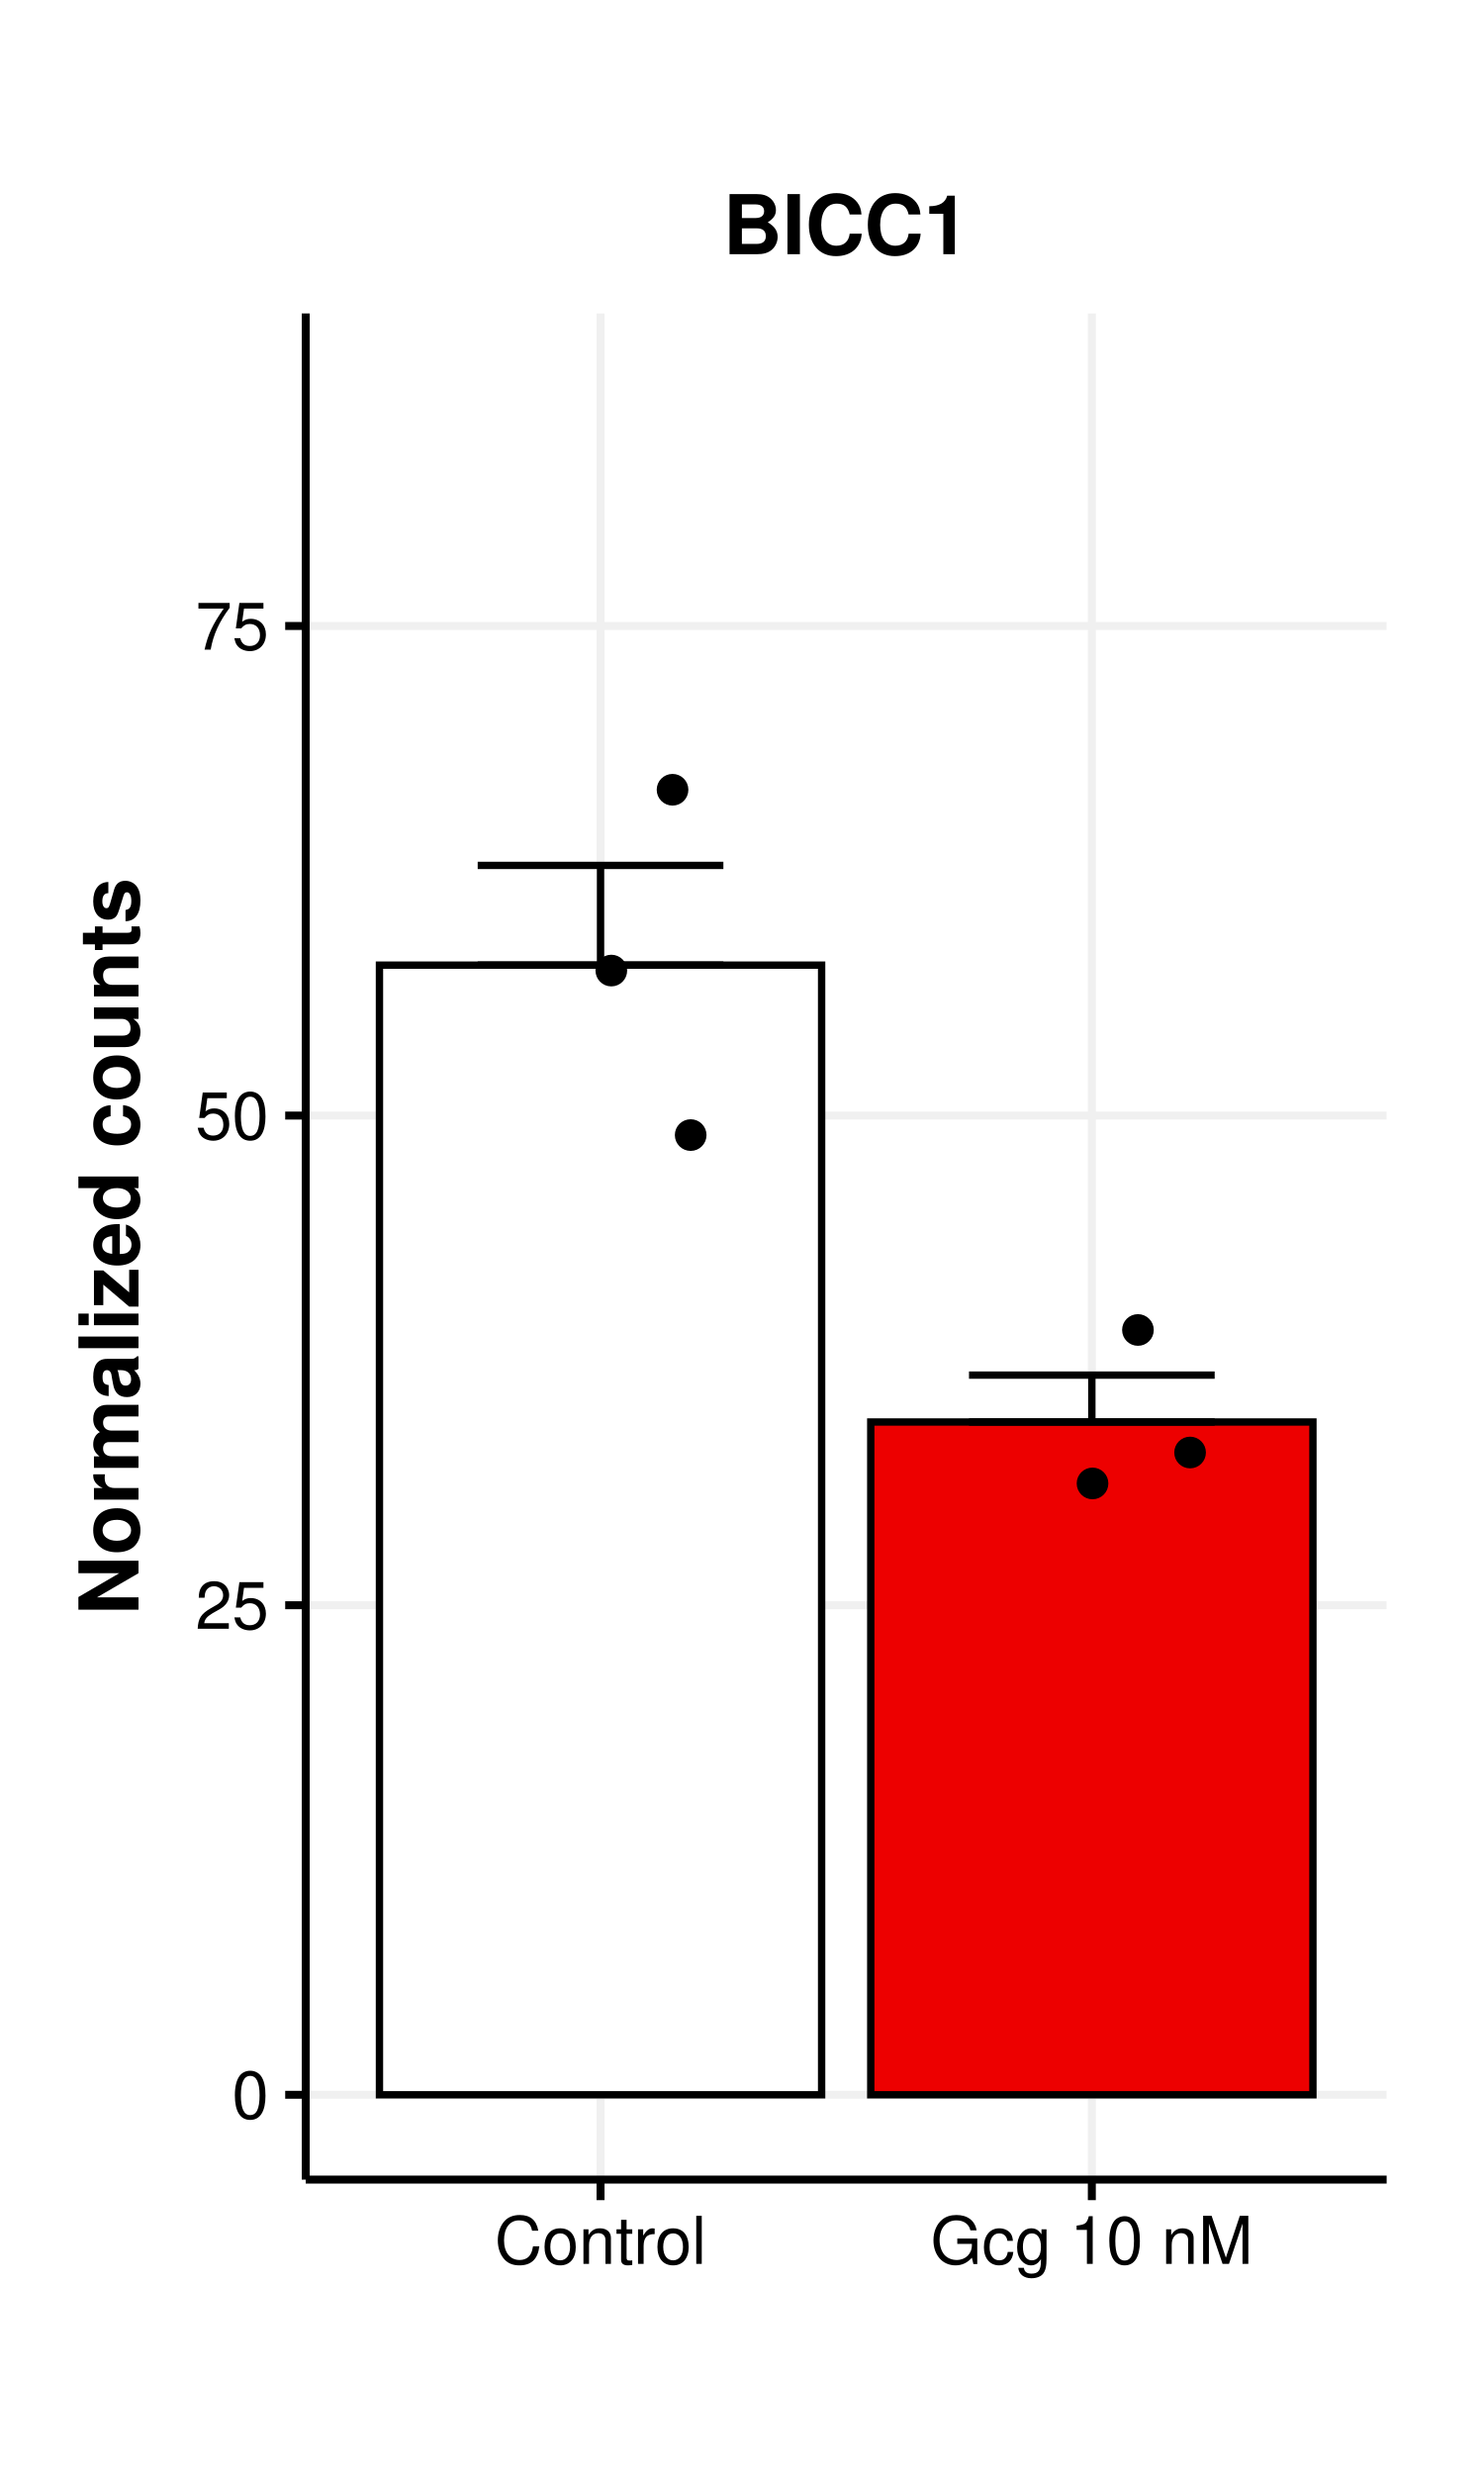
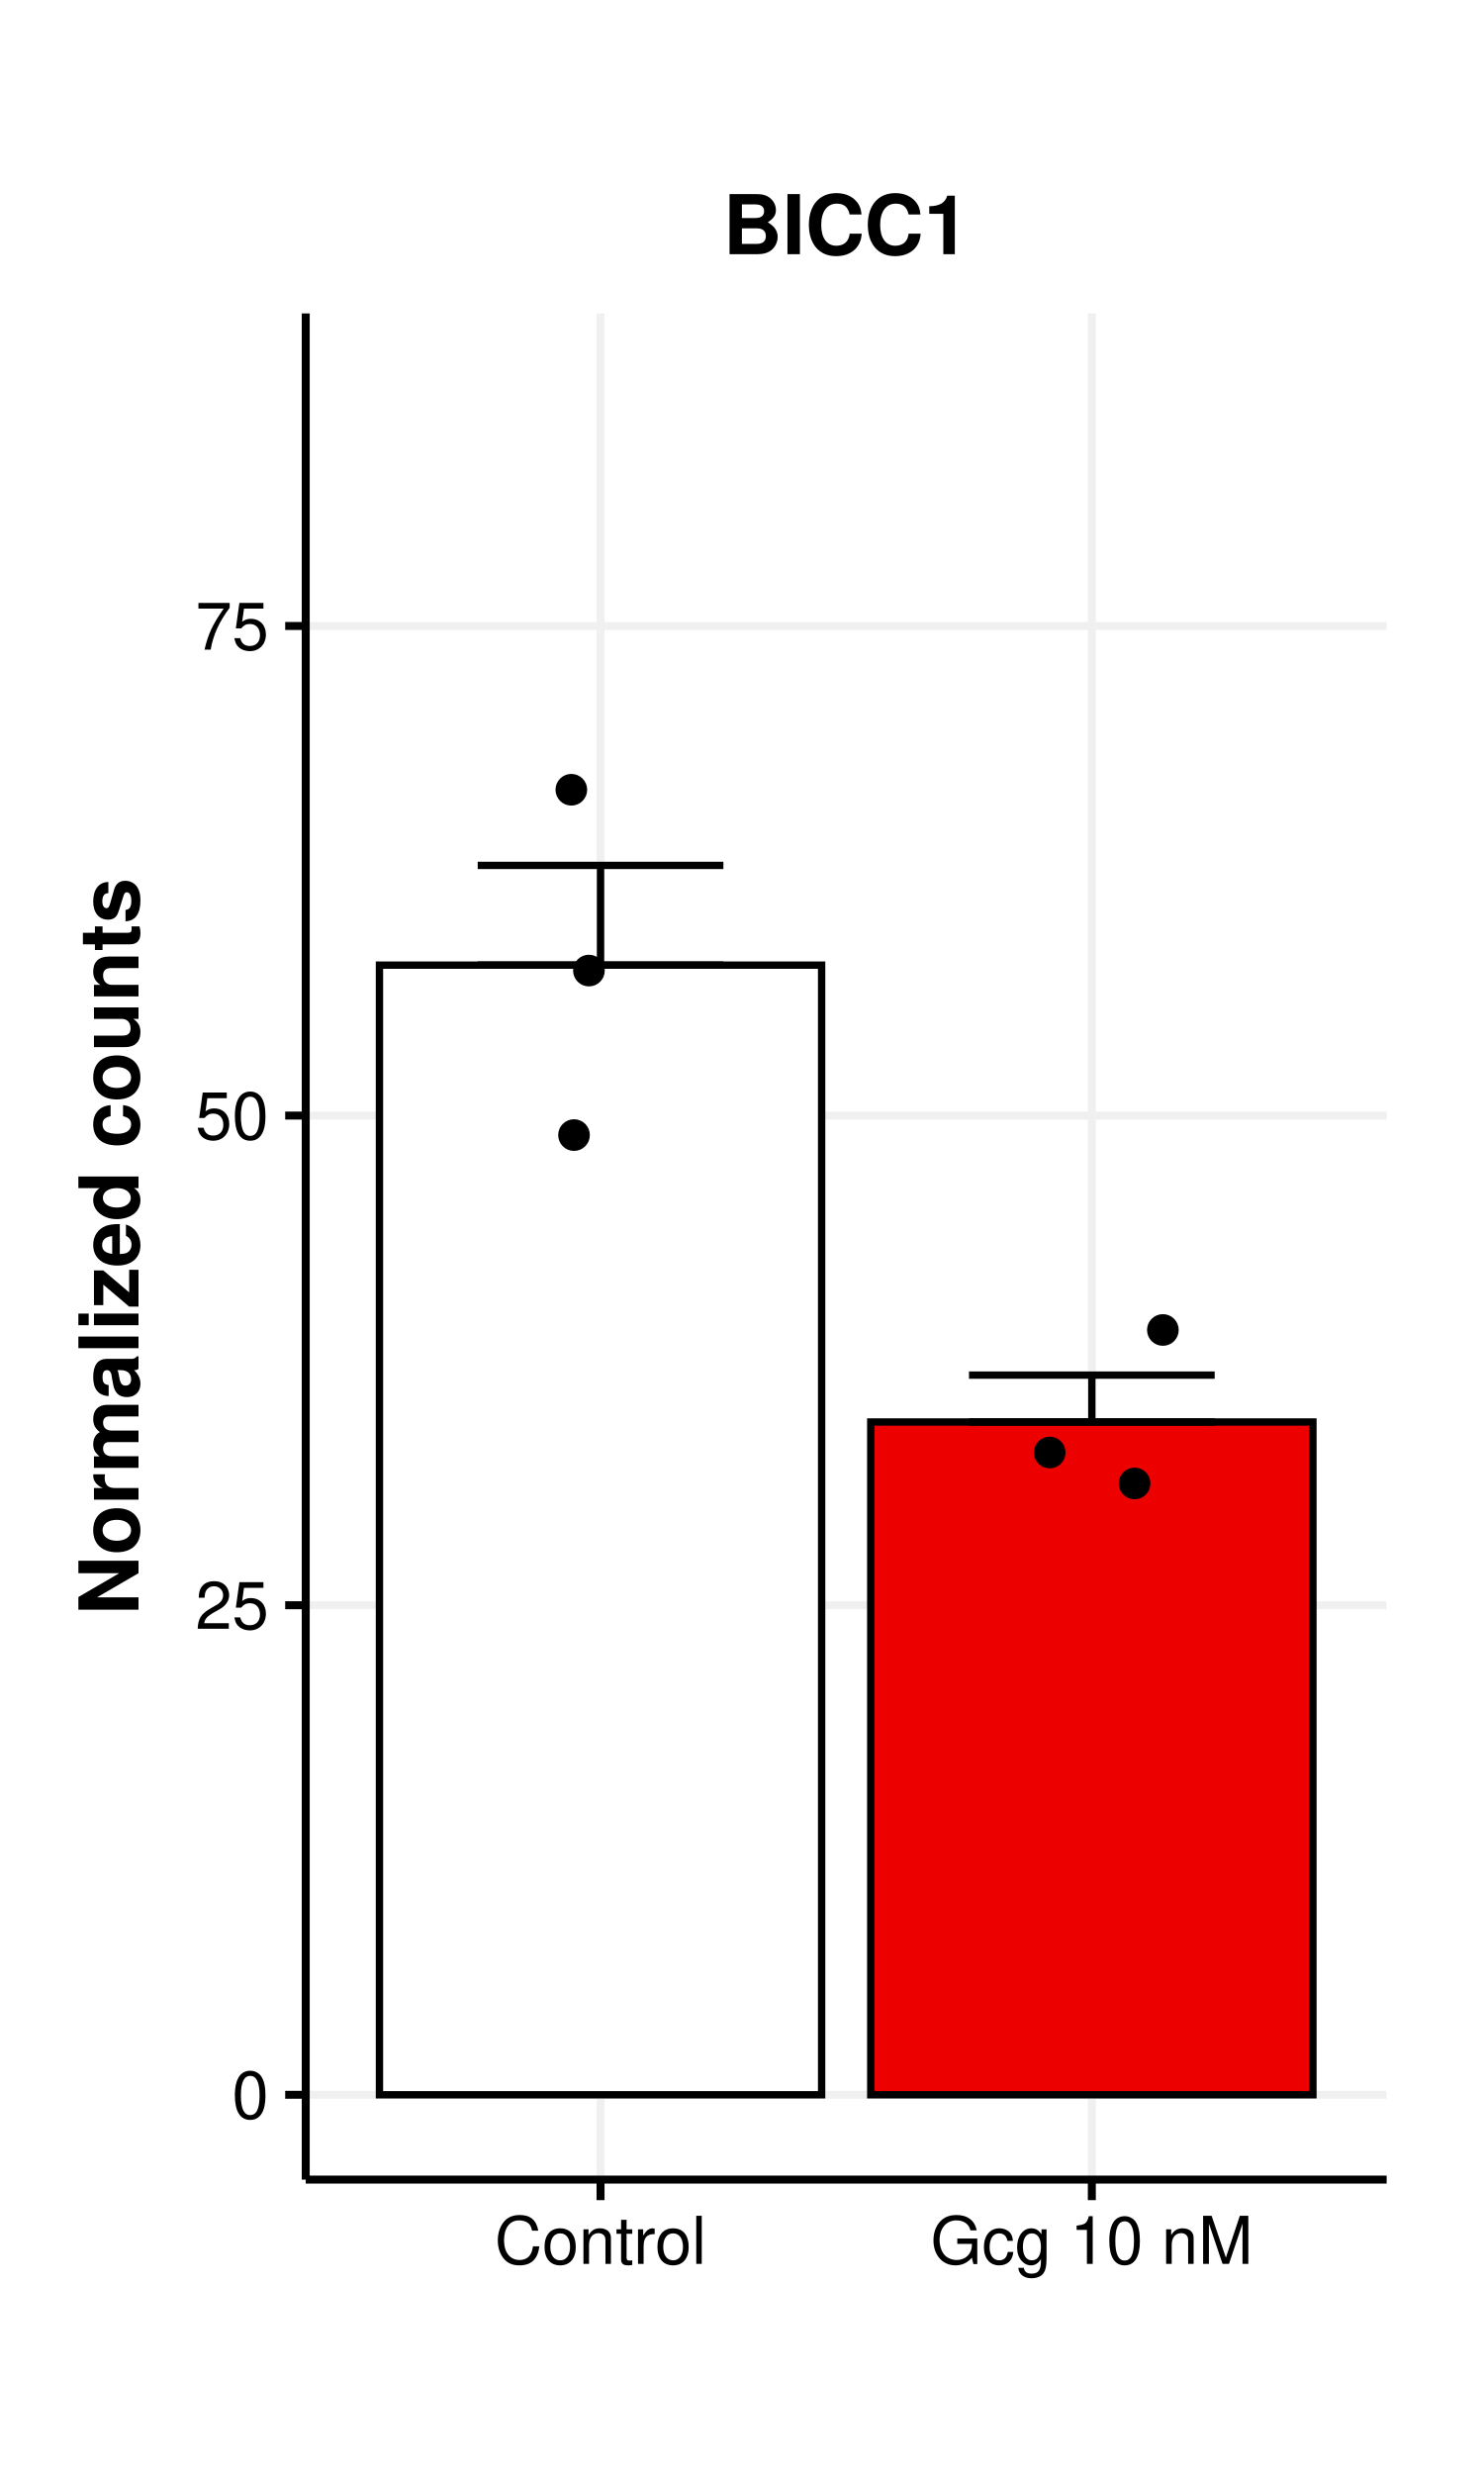
<svg xmlns="http://www.w3.org/2000/svg" class="svglite" width="216.00pt" height="360.00pt" viewBox="0 0 216.00 360.00">
  <defs>
    <style type="text/css">
    .svglite line, .svglite polyline, .svglite polygon, .svglite path, .svglite rect, .svglite circle {
      fill: none;
      stroke: #000000;
      stroke-linecap: round;
      stroke-linejoin: round;
      stroke-miterlimit: 10.00;
    }
    .svglite text {
      white-space: pre;
    }
  </style>
  </defs>
  <rect width="100%" height="100%" style="stroke: none; fill: #FFFFFF;" />
  <defs>
    <clipPath id="cpMC4wMHwyMTYuMDB8MC4wMHwzNjAuMDA=">
      <rect x="0.00" y="0.00" width="216.00" height="360.00" />
    </clipPath>
  </defs>
  <g clip-path="url(#cpMC4wMHwyMTYuMDB8MC4wMHwzNjAuMDA=)">
    <rect x="0.00" y="0.00" width="216.00" height="360.00" style="stroke-width: 1.16; stroke: none; fill: #FFFFFF;" />
  </g>
  <defs>
    <clipPath id="cpNDQuNTB8MjAxLjgzfDQ1LjYxfDMxNy4xNg==">
      <rect x="44.50" y="45.61" width="157.32" height="271.55" />
    </clipPath>
  </defs>
  <g clip-path="url(#cpNDQuNTB8MjAxLjgzfDQ1LjYxfDMxNy4xNg==)">
    <rect x="44.50" y="45.61" width="157.32" height="271.55" style="stroke-width: 1.16; stroke: none; fill: #FFFFFF;" />
    <polyline points="44.50,304.82 201.83,304.82 " style="stroke-width: 1.16; stroke: #F0F0F0; stroke-linecap: butt;" />
    <polyline points="44.50,233.58 201.83,233.58 " style="stroke-width: 1.16; stroke: #F0F0F0; stroke-linecap: butt;" />
    <polyline points="44.50,162.33 201.83,162.33 " style="stroke-width: 1.16; stroke: #F0F0F0; stroke-linecap: butt;" />
    <polyline points="44.50,91.09 201.83,91.09 " style="stroke-width: 1.16; stroke: #F0F0F0; stroke-linecap: butt;" />
    <polyline points="87.41,317.16 87.41,45.61 " style="stroke-width: 1.16; stroke: #F0F0F0; stroke-linecap: butt;" />
    <polyline points="158.92,317.16 158.92,45.61 " style="stroke-width: 1.16; stroke: #F0F0F0; stroke-linecap: butt;" />
    <rect x="55.23" y="140.44" width="64.36" height="164.38" style="stroke-width: 1.07; stroke-linecap: butt; stroke-linejoin: miter; fill: #FFFFFF;" />
    <rect x="126.74" y="206.92" width="64.36" height="97.90" style="stroke-width: 1.07; stroke-linecap: butt; stroke-linejoin: miter; fill: #ED0000;" />
    <polyline points="69.53,125.93 105.29,125.93 " style="stroke-width: 1.07; stroke-linecap: butt;" />
    <polyline points="87.41,125.93 87.41,140.44 " style="stroke-width: 1.07; stroke-linecap: butt;" />
    <polyline points="69.53,140.44 105.29,140.44 " style="stroke-width: 1.07; stroke-linecap: butt;" />
    <polyline points="141.04,200.10 176.80,200.10 " style="stroke-width: 1.07; stroke-linecap: butt;" />
    <polyline points="158.92,200.10 158.92,206.92 " style="stroke-width: 1.07; stroke-linecap: butt;" />
    <polyline points="141.04,206.92 176.80,206.92 " style="stroke-width: 1.07; stroke-linecap: butt;" />
-     <circle cx="173.22" cy="211.36" r="1.95" style="stroke-width: 0.71; fill: #000000;" />
-     <circle cx="159.02" cy="215.86" r="1.95" style="stroke-width: 0.71; fill: #000000;" />
-     <circle cx="165.63" cy="193.53" r="1.95" style="stroke-width: 0.71; fill: #000000;" />
-     <circle cx="97.89" cy="114.92" r="1.95" style="stroke-width: 0.71; fill: #000000;" />
-     <circle cx="88.98" cy="141.23" r="1.95" style="stroke-width: 0.71; fill: #000000;" />
-     <circle cx="100.53" cy="165.17" r="1.95" style="stroke-width: 0.71; fill: #000000;" />
+     <circle cx="152.79" cy="211.36" r="1.95" style="stroke-width: 0.71; fill: #000000;" />
+     <circle cx="165.14" cy="215.86" r="1.95" style="stroke-width: 0.71; fill: #000000;" />
+     <circle cx="169.26" cy="193.53" r="1.95" style="stroke-width: 0.71; fill: #000000;" />
+     <circle cx="83.16" cy="114.92" r="1.95" style="stroke-width: 0.71; fill: #000000;" />
+     <circle cx="85.72" cy="141.23" r="1.95" style="stroke-width: 0.71; fill: #000000;" />
+     <circle cx="83.55" cy="165.17" r="1.95" style="stroke-width: 0.71; fill: #000000;" />
    <rect x="44.50" y="45.61" width="157.32" height="271.55" style="stroke-width: 1.16; stroke: none;" />
  </g>
  <g clip-path="url(#cpMC4wMHwyMTYuMDB8MC4wMHwzNjAuMDA=)">
    <polyline points="44.50,317.16 44.50,45.61 " style="stroke-width: 1.16; stroke-linecap: butt;" />
    <text x="39.12" y="308.26" text-anchor="end" style="font-size: 9.60px; font-family: &quot;Helvetica&quot;;" textLength="5.34px" lengthAdjust="spacingAndGlyphs">0</text>
    <text x="39.12" y="237.02" text-anchor="end" style="font-size: 9.60px; font-family: &quot;Helvetica&quot;;" textLength="10.67px" lengthAdjust="spacingAndGlyphs">25</text>
    <text x="39.12" y="165.77" text-anchor="end" style="font-size: 9.60px; font-family: &quot;Helvetica&quot;;" textLength="10.67px" lengthAdjust="spacingAndGlyphs">50</text>
    <text x="39.12" y="94.53" text-anchor="end" style="font-size: 9.60px; font-family: &quot;Helvetica&quot;;" textLength="10.67px" lengthAdjust="spacingAndGlyphs">75</text>
    <polyline points="41.51,304.82 44.50,304.82 " style="stroke-width: 1.16; stroke-linecap: butt;" />
    <polyline points="41.51,233.58 44.50,233.58 " style="stroke-width: 1.16; stroke-linecap: butt;" />
    <polyline points="41.51,162.33 44.50,162.33 " style="stroke-width: 1.16; stroke-linecap: butt;" />
    <polyline points="41.51,91.09 44.50,91.09 " style="stroke-width: 1.16; stroke-linecap: butt;" />
    <polyline points="44.50,317.16 201.83,317.16 " style="stroke-width: 1.16; stroke-linecap: butt;" />
    <polyline points="87.41,320.15 87.41,317.16 " style="stroke-width: 1.16; stroke-linecap: butt;" />
    <polyline points="158.92,320.15 158.92,317.16 " style="stroke-width: 1.16; stroke-linecap: butt;" />
    <text x="87.41" y="329.42" text-anchor="middle" style="font-size: 9.60px; font-family: &quot;Helvetica&quot;;" textLength="30.92px" lengthAdjust="spacingAndGlyphs">Control</text>
    <text x="158.92" y="329.42" text-anchor="middle" style="font-size: 9.60px; font-family: &quot;Helvetica&quot;;" textLength="46.92px" lengthAdjust="spacingAndGlyphs">Gcg 10 nM</text>
    <text transform="translate(20.16,181.39) rotate(-90)" text-anchor="middle" style="font-size: 12.00px; font-weight: bold; font-family: &quot;Helvetica&quot;;" textLength="107.35px" lengthAdjust="spacingAndGlyphs">Normalized counts</text>
    <text x="123.16" y="36.99" text-anchor="middle" style="font-size: 12.00px; font-weight: bold; font-family: &quot;Helvetica&quot;;" textLength="36.01px" lengthAdjust="spacingAndGlyphs">BICC1</text>
  </g>
</svg>
